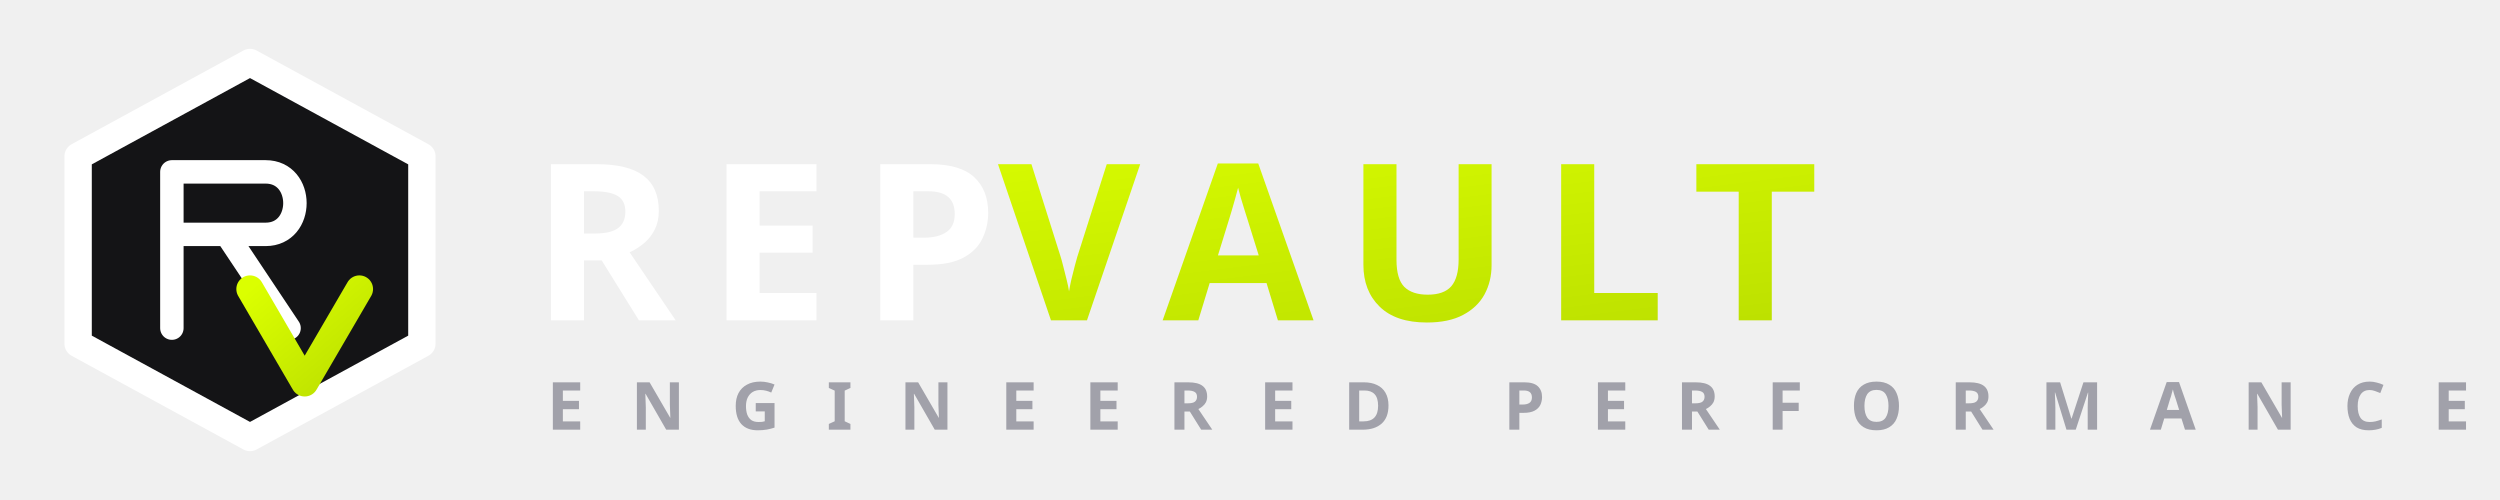
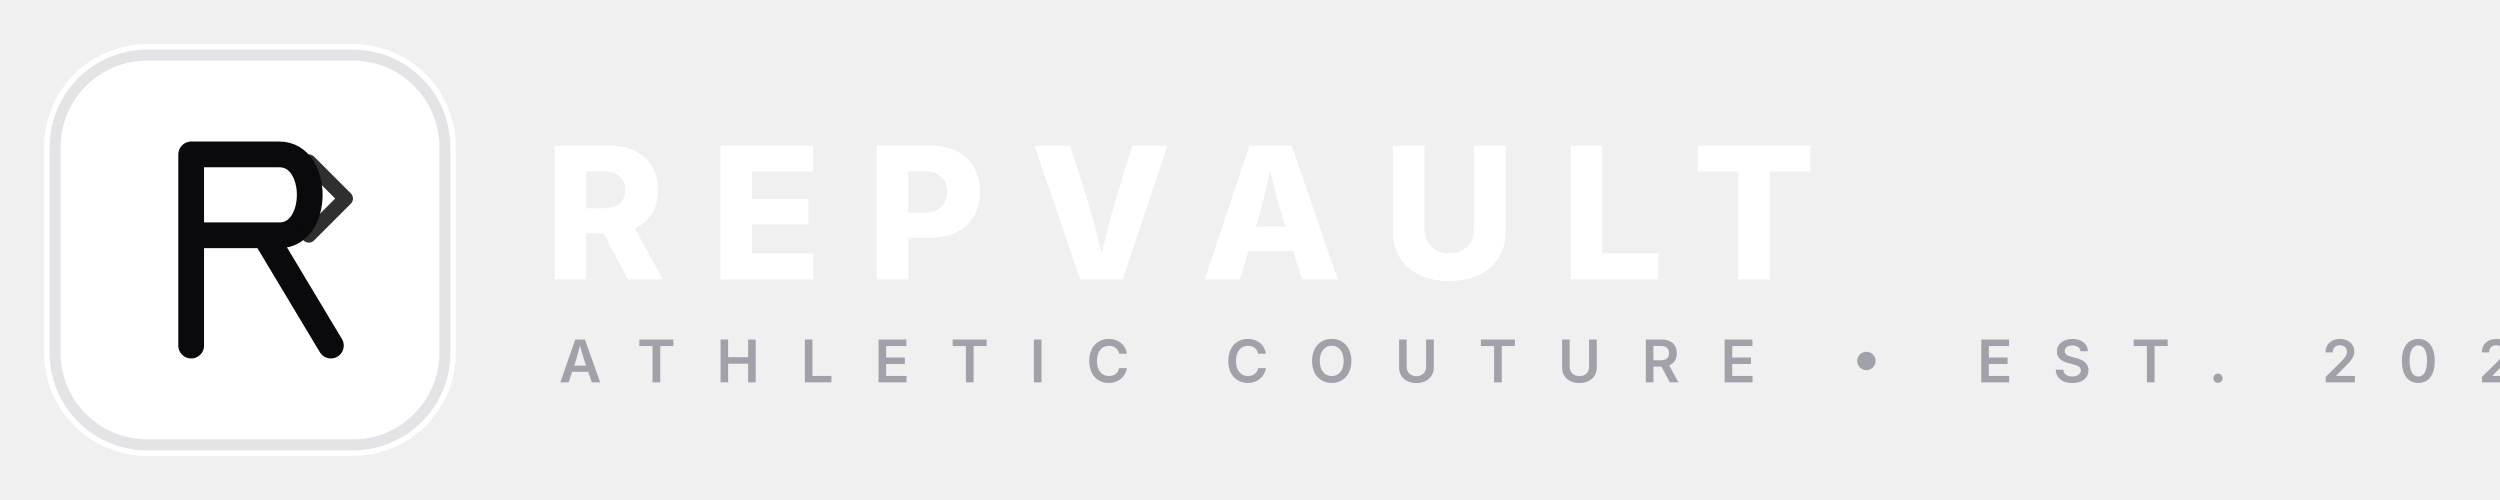
- <svg xmlns="http://www.w3.org/2000/svg" viewBox="0 0 320 64" fill="none" class="repvault-logo">
-   <defs>
-     <linearGradient id="rv-volt-grad" x1="0" y1="0" x2="1" y2="1">
-       <stop offset="0%" stop-color="#dbff00" />
-       <stop offset="100%" stop-color="#bce000" />
-     </linearGradient>
-   </defs>
-   <g transform="translate(6, 6)">
-     <path d="M26 2 L48 14 L48 38 L26 50 L4 38 L4 14 Z" stroke="#ffffff" stroke-width="3.5" stroke-linejoin="round" fill="#141416" />
-     <path d="M16 16 L16 36 M16 16 L28 16 C33 16 33 24 28 24 L16 24 M23 24 L31 36" stroke="#ffffff" stroke-width="3" stroke-linecap="round" stroke-linejoin="round" />
-     <path d="M26 31 L33 43 L40 31" stroke="url(#rv-volt-grad)" stroke-width="3.5" stroke-linecap="round" stroke-linejoin="round" />
+ <svg xmlns="http://www.w3.org/2000/svg" viewBox="0 0 340 68" fill="none">
+   <g id="brand-symbol" transform="translate(4, 4)">
+     <rect x="2" y="2" width="56" height="56" rx="14" fill="#ffffff" />
+     <rect x="3.5" y="3.5" width="53" height="53" rx="12.5" stroke="#e4e4e7" stroke-width="1.5" fill="none" />
+     <path d="M22 17 V43 M22 17 H34 C39.5 17 39.5 28 34 28 H22 M32 28 L41 43" stroke="#0a0a0c" stroke-width="3.5" stroke-linecap="round" stroke-linejoin="round" />
+     <path d="M38 18 L43 23 L38 28" stroke="#0a0a0c" stroke-width="2" stroke-linecap="round" stroke-linejoin="round" opacity="0.85" />
  </g>
-   <g transform="translate(68, 41)">
-     <text font-family="'Montserrat', sans-serif" font-weight="900" font-size="28" letter-spacing="4" fill="#ffffff">REP<tspan fill="url(#rv-volt-grad)">VAULT</tspan>
-     </text>
+   <g transform="translate(74, 38)">
+     <text font-family="'Space Grotesk', 'Montserrat', -apple-system, sans-serif" font-size="25" font-weight="800" letter-spacing="6" fill="#ffffff">REPVAULT</text>
  </g>
-   <g transform="translate(70, 55)">
-     <text font-family="'Montserrat', sans-serif" font-weight="700" font-size="8.5" letter-spacing="6" fill="#a1a1aa">ENGINEERED PERFORMANCE</text>
+   <g transform="translate(76, 52)">
+     <text font-family="'Space Grotesk', 'Montserrat', -apple-system, sans-serif" font-size="8" font-weight="600" letter-spacing="5.5" fill="#a1a1aa">ATHLETIC COUTURE • EST. 2026</text>
  </g>
</svg>
